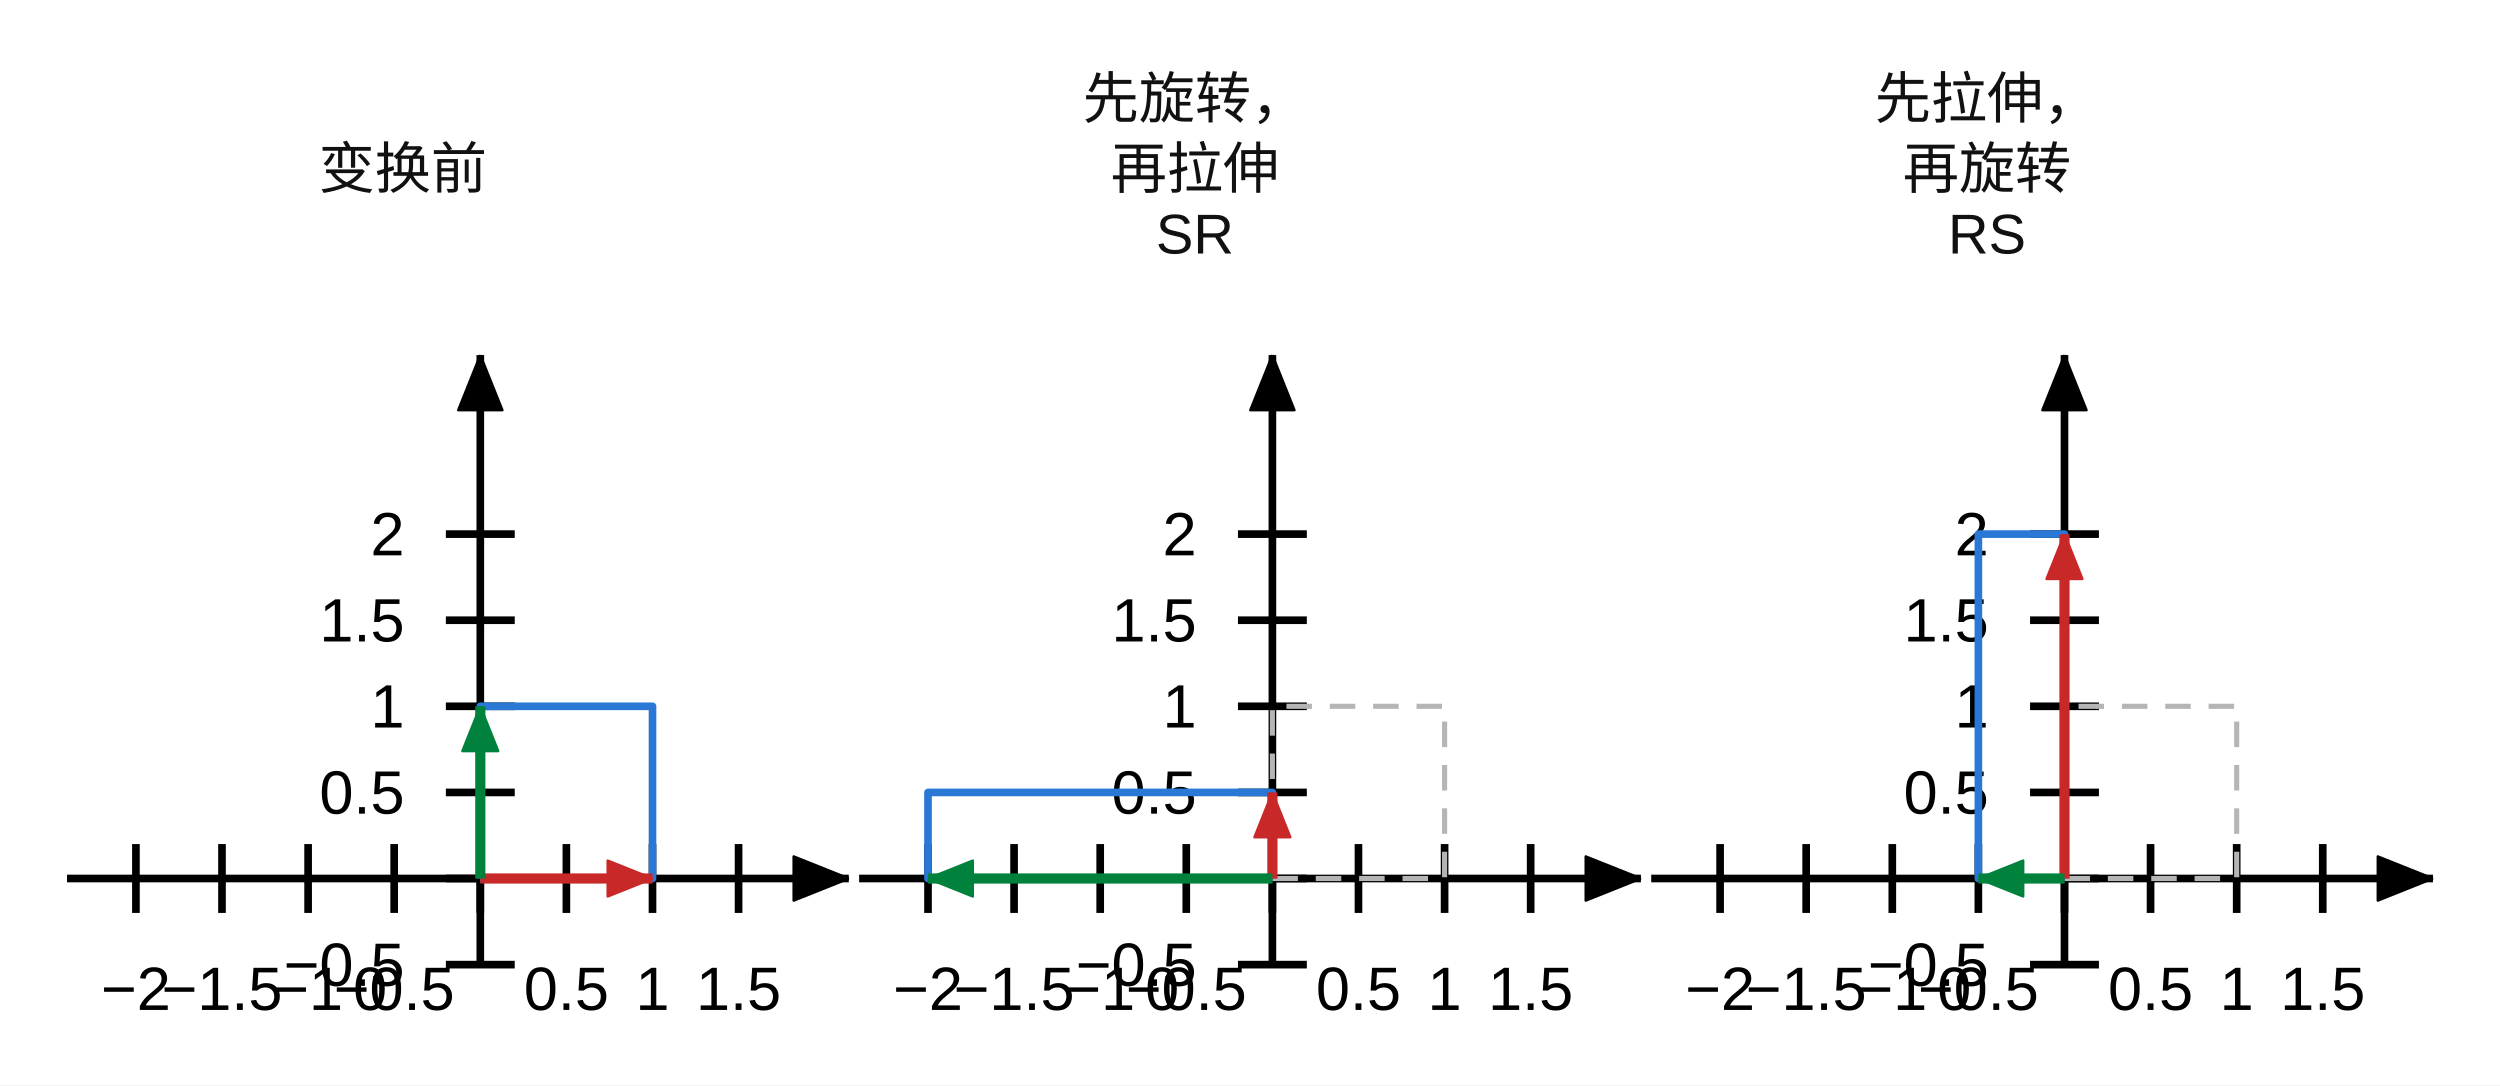
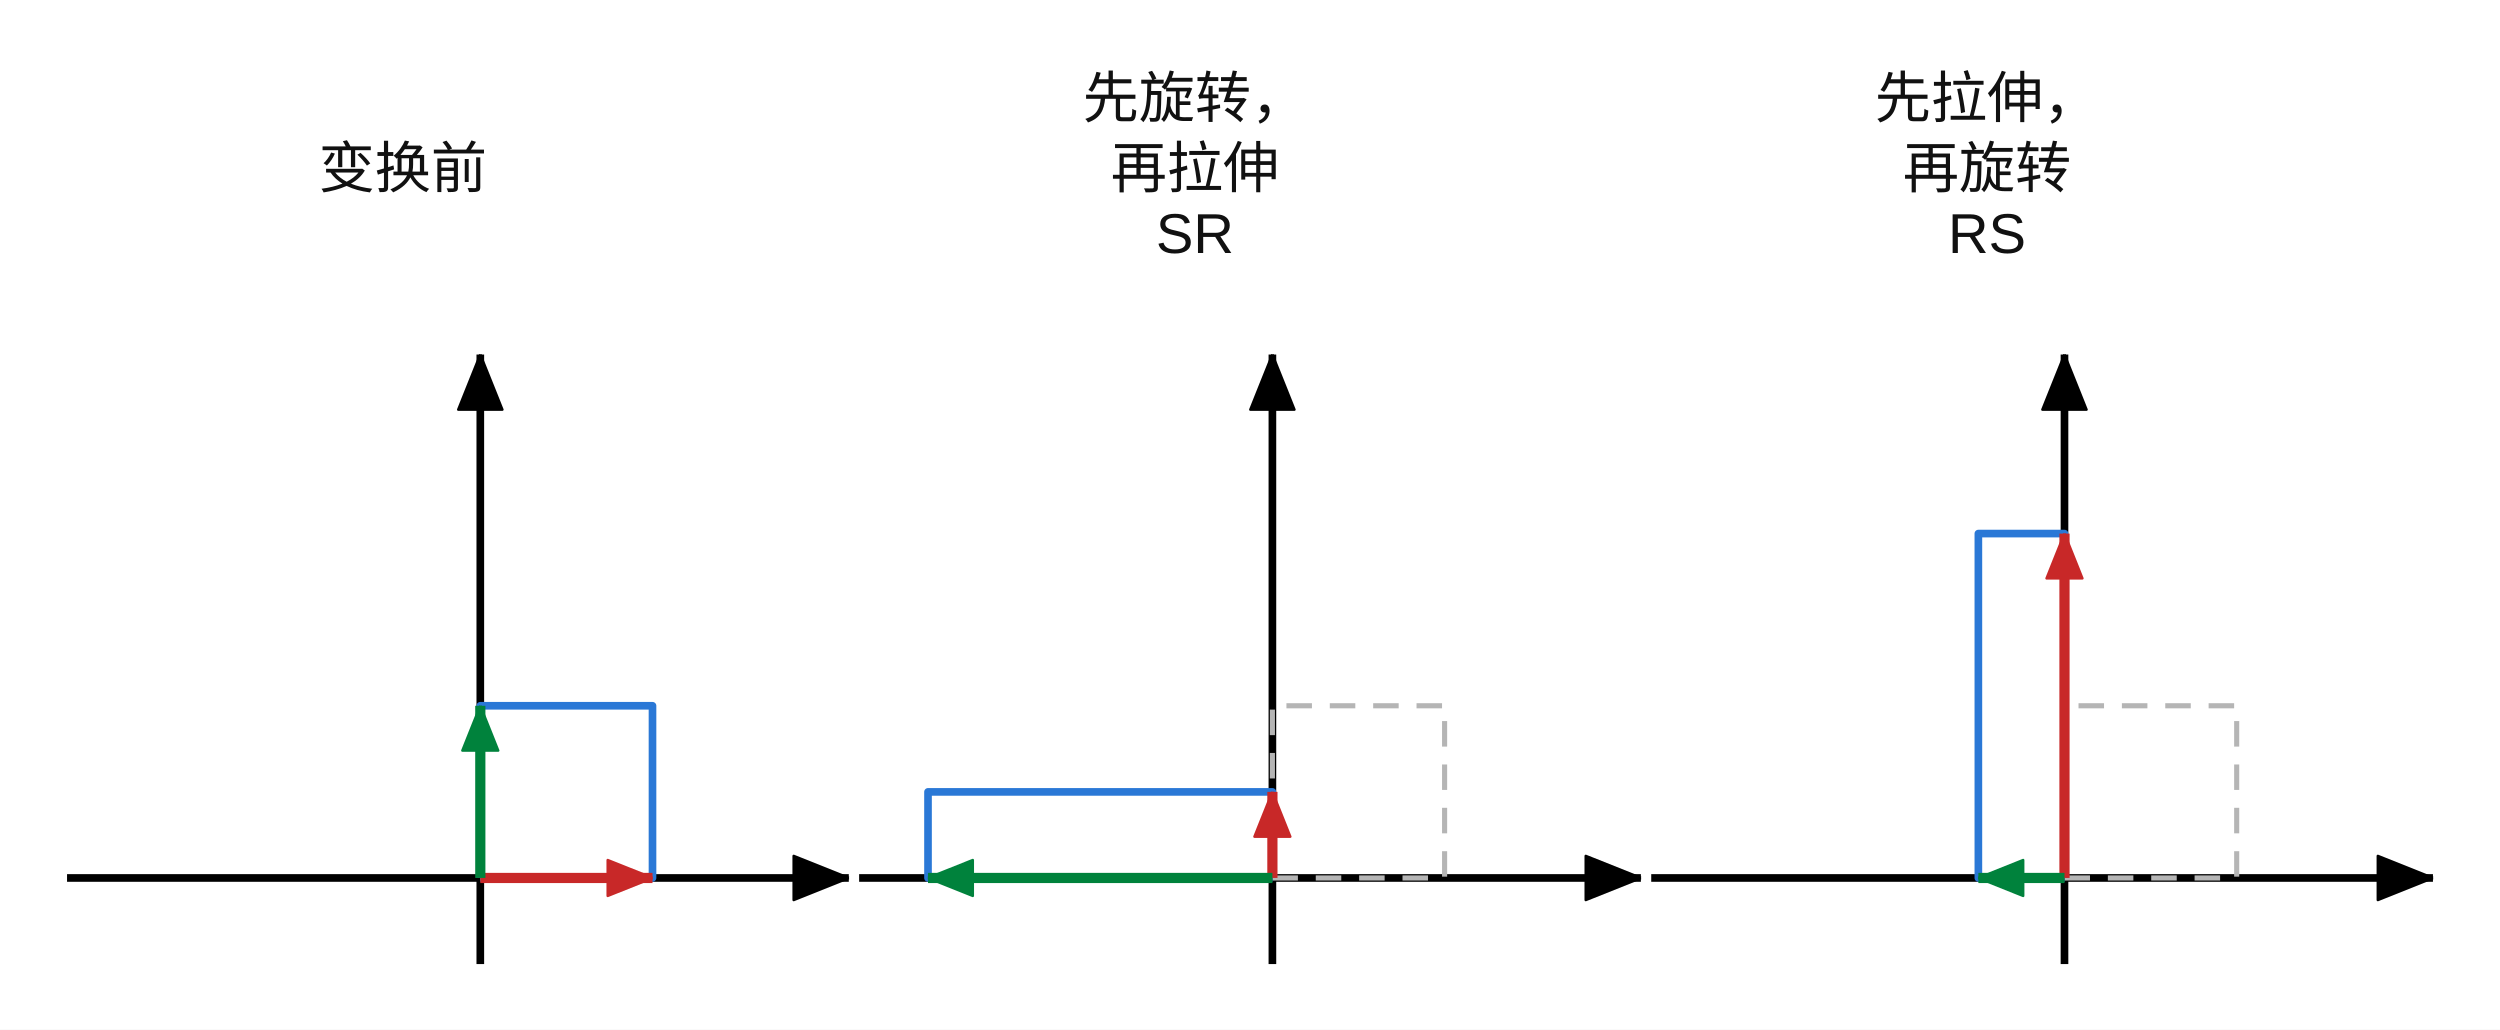
- <svg xmlns="http://www.w3.org/2000/svg" width="539" height="234" viewBox="491.6 313.745 980 425.454">
-   <rect x="491.6" y="313.745" width="980" height="425.454" fill="#ffffff" />
+ <svg xmlns="http://www.w3.org/2000/svg" width="539" height="222" viewBox="491.6 313.959 980 403.636">
+   <rect x="491.6" y="313.959" width="980" height="403.636" fill="#ffffff" />
  <path d="M517.88 658.12C620.03 658.12 722.18 658.12 824.33 658.12" fill="none" stroke="#000000" stroke-width="3" stroke-linejoin="round" stroke-linecap="butt" />
  <path d="M679.88 691.88C679.88 612.23 679.88 532.58 679.88 452.93" fill="none" stroke="#000000" stroke-width="3" stroke-linejoin="round" stroke-linecap="butt" />
  <path d="M824.33 658.12C817.12 655.25 809.93 652.37 802.73 649.49C802.73 655.25 802.73 661 802.73 666.76C809.93 663.88 817.12 661 824.33 658.12" fill="#000000" stroke="#000000" stroke-width="1" stroke-linejoin="round" stroke-linecap="butt" />
  <path d="M679.88 452.93C677 460.12 674.12 467.32 671.24 474.52C677 474.52 682.76 474.52 688.52 474.52C685.63 467.32 682.76 460.12 679.88 452.93" fill="#000000" stroke="#000000" stroke-width="1" stroke-linejoin="round" stroke-linecap="butt" />
-   <path d="M544.88 671.62C544.88 662.62 544.88 653.62 544.88 644.62" fill="none" stroke="#000000" stroke-width="3" stroke-linejoin="round" stroke-linecap="butt" />
-   <path d="M578.62 671.62C578.62 662.62 578.62 653.62 578.62 644.62" fill="none" stroke="#000000" stroke-width="3" stroke-linejoin="round" stroke-linecap="butt" />
-   <path d="M612.38 671.62C612.38 662.62 612.38 653.62 612.38 644.62" fill="none" stroke="#000000" stroke-width="3" stroke-linejoin="round" stroke-linecap="butt" />
-   <path d="M646.12 671.62C646.12 662.62 646.12 653.62 646.12 644.62" fill="none" stroke="#000000" stroke-width="3" stroke-linejoin="round" stroke-linecap="butt" />
-   <path d="M679.88 671.62C679.88 662.62 679.88 653.62 679.88 644.62" fill="none" stroke="#000000" stroke-width="3" stroke-linejoin="round" stroke-linecap="butt" />
-   <path d="M713.62 671.62C713.62 662.62 713.62 653.62 713.62 644.62" fill="none" stroke="#000000" stroke-width="3" stroke-linejoin="round" stroke-linecap="butt" />
-   <path d="M747.38 671.62C747.38 662.62 747.38 653.62 747.38 644.62" fill="none" stroke="#000000" stroke-width="3" stroke-linejoin="round" stroke-linecap="butt" />
-   <path d="M781.12 671.62C781.12 662.62 781.12 653.62 781.12 644.62" fill="none" stroke="#000000" stroke-width="3" stroke-linejoin="round" stroke-linecap="butt" />
-   <path d="M666.38 691.88C675.38 691.88 684.38 691.88 693.38 691.88" fill="none" stroke="#000000" stroke-width="3" stroke-linejoin="round" stroke-linecap="butt" />
-   <path d="M666.38 658.12C675.38 658.12 684.38 658.12 693.38 658.12" fill="none" stroke="#000000" stroke-width="3" stroke-linejoin="round" stroke-linecap="butt" />
-   <path d="M666.38 624.38C675.38 624.38 684.38 624.38 693.38 624.38" fill="none" stroke="#000000" stroke-width="3" stroke-linejoin="round" stroke-linecap="butt" />
-   <path d="M666.38 590.62C675.38 590.62 684.38 590.62 693.38 590.62" fill="none" stroke="#000000" stroke-width="3" stroke-linejoin="round" stroke-linecap="butt" />
-   <path d="M666.38 556.88C675.38 556.88 684.38 556.88 693.38 556.88" fill="none" stroke="#000000" stroke-width="3" stroke-linejoin="round" stroke-linecap="butt" />
-   <path d="M666.38 523.12C675.38 523.12 684.38 523.12 693.38 523.12" fill="none" stroke="#000000" stroke-width="3" stroke-linejoin="round" stroke-linecap="butt" />
-   <text x="544.88" y="701.33" font-size="24" font-family="Arial, Helvetica, 'Liberation Sans', 'Nimbus Sans', 'Noto Sans CJK SC', 'Microsoft YaHei', 'PingFang SC', sans-serif" fill="#000000" text-anchor="middle" dominant-baseline="central">−2</text>
-   <text x="578.62" y="701.33" font-size="24" font-family="Arial, Helvetica, 'Liberation Sans', 'Nimbus Sans', 'Noto Sans CJK SC', 'Microsoft YaHei', 'PingFang SC', sans-serif" fill="#000000" text-anchor="middle" dominant-baseline="central">−1.5</text>
-   <text x="612.38" y="701.33" font-size="24" font-family="Arial, Helvetica, 'Liberation Sans', 'Nimbus Sans', 'Noto Sans CJK SC', 'Microsoft YaHei', 'PingFang SC', sans-serif" fill="#000000" text-anchor="middle" dominant-baseline="central">−1</text>
-   <text x="646.12" y="701.33" font-size="24" font-family="Arial, Helvetica, 'Liberation Sans', 'Nimbus Sans', 'Noto Sans CJK SC', 'Microsoft YaHei', 'PingFang SC', sans-serif" fill="#000000" text-anchor="middle" dominant-baseline="central">−0.5</text>
-   <text x="713.62" y="701.33" font-size="24" font-family="Arial, Helvetica, 'Liberation Sans', 'Nimbus Sans', 'Noto Sans CJK SC', 'Microsoft YaHei', 'PingFang SC', sans-serif" fill="#000000" text-anchor="middle" dominant-baseline="central">0.5</text>
-   <text x="747.38" y="701.33" font-size="24" font-family="Arial, Helvetica, 'Liberation Sans', 'Nimbus Sans', 'Noto Sans CJK SC', 'Microsoft YaHei', 'PingFang SC', sans-serif" fill="#000000" text-anchor="middle" dominant-baseline="central">1</text>
-   <text x="781.12" y="701.33" font-size="24" font-family="Arial, Helvetica, 'Liberation Sans', 'Nimbus Sans', 'Noto Sans CJK SC', 'Microsoft YaHei', 'PingFang SC', sans-serif" fill="#000000" text-anchor="middle" dominant-baseline="central">1.5</text>
-   <text x="650.17" y="691.88" font-size="24" font-family="Arial, Helvetica, 'Liberation Sans', 'Nimbus Sans', 'Noto Sans CJK SC', 'Microsoft YaHei', 'PingFang SC', sans-serif" fill="#000000" text-anchor="end" dominant-baseline="central">−0.5</text>
-   <text x="650.17" y="624.38" font-size="24" font-family="Arial, Helvetica, 'Liberation Sans', 'Nimbus Sans', 'Noto Sans CJK SC', 'Microsoft YaHei', 'PingFang SC', sans-serif" fill="#000000" text-anchor="end" dominant-baseline="central">0.5</text>
-   <text x="650.17" y="590.62" font-size="24" font-family="Arial, Helvetica, 'Liberation Sans', 'Nimbus Sans', 'Noto Sans CJK SC', 'Microsoft YaHei', 'PingFang SC', sans-serif" fill="#000000" text-anchor="end" dominant-baseline="central">1</text>
-   <text x="650.17" y="556.88" font-size="24" font-family="Arial, Helvetica, 'Liberation Sans', 'Nimbus Sans', 'Noto Sans CJK SC', 'Microsoft YaHei', 'PingFang SC', sans-serif" fill="#000000" text-anchor="end" dominant-baseline="central">1.5</text>
-   <text x="650.17" y="523.12" font-size="24" font-family="Arial, Helvetica, 'Liberation Sans', 'Nimbus Sans', 'Noto Sans CJK SC', 'Microsoft YaHei', 'PingFang SC', sans-serif" fill="#000000" text-anchor="end" dominant-baseline="central">2</text>
-   <text x="636.68" y="701.33" font-size="24" font-family="Arial, Helvetica, 'Liberation Sans', 'Nimbus Sans', 'Noto Sans CJK SC', 'Microsoft YaHei', 'PingFang SC', sans-serif" fill="#000000" text-anchor="middle" dominant-baseline="central">0</text>
  <path d="M679.88 658.12C702.38 658.12 724.88 658.12 747.38 658.12C747.38 635.62 747.38 613.12 747.38 590.62C724.88 590.62 702.38 590.62 679.88 590.62C679.88 613.12 679.88 635.62 679.88 658.12" fill="none" stroke="#b5b5b5" stroke-width="2" stroke-dasharray="10 7" stroke-linejoin="round" stroke-linecap="butt" />
  <path d="M679.88 658.12C702.38 658.12 724.88 658.12 747.38 658.12C747.38 635.62 747.38 613.12 747.38 590.62C724.88 590.62 702.38 590.62 679.88 590.62C679.88 613.12 679.88 635.62 679.88 658.12" fill="none" stroke="#2a78d6" stroke-width="3" stroke-linejoin="round" stroke-linecap="butt" />
  <path d="M679.88 658.12C702.38 658.12 724.88 658.12 747.38 658.12" fill="none" stroke="#c82828" stroke-width="4" stroke-linejoin="round" stroke-linecap="butt" />
  <path d="M747.38 658.12C741.53 655.78 735.68 653.44 729.83 651.11C729.83 655.78 729.83 660.47 729.83 665.14C735.68 662.81 741.53 660.47 747.38 658.12" fill="#c82828" stroke="#c82828" stroke-width="1" stroke-linejoin="round" stroke-linecap="butt" />
  <path d="M679.88 658.12C679.88 635.62 679.88 613.12 679.88 590.62" fill="none" stroke="#00823c" stroke-width="4" stroke-linejoin="round" stroke-linecap="butt" />
  <path d="M679.88 590.62C677.54 596.48 675.2 602.33 672.86 608.17C677.54 608.17 682.22 608.17 686.89 608.17C684.56 602.33 682.22 596.48 679.88 590.62" fill="#00823c" stroke="#00823c" stroke-width="1" stroke-linejoin="round" stroke-linecap="butt" />
  <text x="649.5" y="378" font-size="22" font-family="Arial, Helvetica, 'Liberation Sans', 'Nimbus Sans', 'Noto Sans CJK SC', 'Microsoft YaHei', 'PingFang SC', sans-serif" fill="#111111" text-anchor="middle" dominant-baseline="central">变换前</text>
  <path d="M828.38 658.12C930.52 658.12 1032.67 658.12 1134.83 658.12" fill="none" stroke="#000000" stroke-width="3" stroke-linejoin="round" stroke-linecap="butt" />
  <path d="M990.38 691.88C990.38 612.23 990.38 532.58 990.38 452.93" fill="none" stroke="#000000" stroke-width="3" stroke-linejoin="round" stroke-linecap="butt" />
  <path d="M1134.83 658.12C1127.62 655.25 1120.42 652.37 1113.22 649.49C1113.22 655.25 1113.22 661 1113.22 666.76C1120.42 663.88 1127.62 661 1134.83 658.12" fill="#000000" stroke="#000000" stroke-width="1" stroke-linejoin="round" stroke-linecap="butt" />
  <path d="M990.38 452.93C987.5 460.12 984.62 467.32 981.74 474.52C987.5 474.52 993.25 474.52 999.01 474.52C996.13 467.32 993.25 460.12 990.38 452.93" fill="#000000" stroke="#000000" stroke-width="1" stroke-linejoin="round" stroke-linecap="butt" />
-   <path d="M855.38 671.62C855.38 662.62 855.38 653.62 855.38 644.62" fill="none" stroke="#000000" stroke-width="3" stroke-linejoin="round" stroke-linecap="butt" />
-   <path d="M889.12 671.62C889.12 662.62 889.12 653.62 889.12 644.62" fill="none" stroke="#000000" stroke-width="3" stroke-linejoin="round" stroke-linecap="butt" />
-   <path d="M922.88 671.62C922.88 662.62 922.88 653.62 922.88 644.62" fill="none" stroke="#000000" stroke-width="3" stroke-linejoin="round" stroke-linecap="butt" />
-   <path d="M956.62 671.62C956.62 662.62 956.62 653.62 956.62 644.62" fill="none" stroke="#000000" stroke-width="3" stroke-linejoin="round" stroke-linecap="butt" />
-   <path d="M990.38 671.62C990.38 662.62 990.38 653.62 990.38 644.62" fill="none" stroke="#000000" stroke-width="3" stroke-linejoin="round" stroke-linecap="butt" />
-   <path d="M1024.12 671.62C1024.12 662.62 1024.12 653.62 1024.12 644.62" fill="none" stroke="#000000" stroke-width="3" stroke-linejoin="round" stroke-linecap="butt" />
-   <path d="M1057.88 671.62C1057.88 662.62 1057.88 653.62 1057.88 644.62" fill="none" stroke="#000000" stroke-width="3" stroke-linejoin="round" stroke-linecap="butt" />
-   <path d="M1091.62 671.62C1091.62 662.62 1091.62 653.62 1091.62 644.62" fill="none" stroke="#000000" stroke-width="3" stroke-linejoin="round" stroke-linecap="butt" />
-   <path d="M976.88 691.88C985.88 691.88 994.88 691.88 1003.88 691.88" fill="none" stroke="#000000" stroke-width="3" stroke-linejoin="round" stroke-linecap="butt" />
-   <path d="M976.88 658.12C985.88 658.12 994.88 658.12 1003.88 658.12" fill="none" stroke="#000000" stroke-width="3" stroke-linejoin="round" stroke-linecap="butt" />
-   <path d="M976.88 624.38C985.88 624.38 994.88 624.38 1003.88 624.38" fill="none" stroke="#000000" stroke-width="3" stroke-linejoin="round" stroke-linecap="butt" />
-   <path d="M976.88 590.62C985.88 590.62 994.88 590.62 1003.88 590.62" fill="none" stroke="#000000" stroke-width="3" stroke-linejoin="round" stroke-linecap="butt" />
-   <path d="M976.88 556.88C985.88 556.88 994.88 556.88 1003.88 556.88" fill="none" stroke="#000000" stroke-width="3" stroke-linejoin="round" stroke-linecap="butt" />
-   <path d="M976.88 523.12C985.88 523.12 994.88 523.12 1003.88 523.12" fill="none" stroke="#000000" stroke-width="3" stroke-linejoin="round" stroke-linecap="butt" />
-   <text x="855.38" y="701.33" font-size="24" font-family="Arial, Helvetica, 'Liberation Sans', 'Nimbus Sans', 'Noto Sans CJK SC', 'Microsoft YaHei', 'PingFang SC', sans-serif" fill="#000000" text-anchor="middle" dominant-baseline="central">−2</text>
-   <text x="889.12" y="701.33" font-size="24" font-family="Arial, Helvetica, 'Liberation Sans', 'Nimbus Sans', 'Noto Sans CJK SC', 'Microsoft YaHei', 'PingFang SC', sans-serif" fill="#000000" text-anchor="middle" dominant-baseline="central">−1.5</text>
-   <text x="922.88" y="701.33" font-size="24" font-family="Arial, Helvetica, 'Liberation Sans', 'Nimbus Sans', 'Noto Sans CJK SC', 'Microsoft YaHei', 'PingFang SC', sans-serif" fill="#000000" text-anchor="middle" dominant-baseline="central">−1</text>
-   <text x="956.62" y="701.33" font-size="24" font-family="Arial, Helvetica, 'Liberation Sans', 'Nimbus Sans', 'Noto Sans CJK SC', 'Microsoft YaHei', 'PingFang SC', sans-serif" fill="#000000" text-anchor="middle" dominant-baseline="central">−0.5</text>
-   <text x="1024.12" y="701.33" font-size="24" font-family="Arial, Helvetica, 'Liberation Sans', 'Nimbus Sans', 'Noto Sans CJK SC', 'Microsoft YaHei', 'PingFang SC', sans-serif" fill="#000000" text-anchor="middle" dominant-baseline="central">0.5</text>
-   <text x="1057.88" y="701.33" font-size="24" font-family="Arial, Helvetica, 'Liberation Sans', 'Nimbus Sans', 'Noto Sans CJK SC', 'Microsoft YaHei', 'PingFang SC', sans-serif" fill="#000000" text-anchor="middle" dominant-baseline="central">1</text>
-   <text x="1091.62" y="701.33" font-size="24" font-family="Arial, Helvetica, 'Liberation Sans', 'Nimbus Sans', 'Noto Sans CJK SC', 'Microsoft YaHei', 'PingFang SC', sans-serif" fill="#000000" text-anchor="middle" dominant-baseline="central">1.5</text>
-   <text x="960.67" y="691.88" font-size="24" font-family="Arial, Helvetica, 'Liberation Sans', 'Nimbus Sans', 'Noto Sans CJK SC', 'Microsoft YaHei', 'PingFang SC', sans-serif" fill="#000000" text-anchor="end" dominant-baseline="central">−0.5</text>
-   <text x="960.67" y="624.38" font-size="24" font-family="Arial, Helvetica, 'Liberation Sans', 'Nimbus Sans', 'Noto Sans CJK SC', 'Microsoft YaHei', 'PingFang SC', sans-serif" fill="#000000" text-anchor="end" dominant-baseline="central">0.5</text>
-   <text x="960.67" y="590.62" font-size="24" font-family="Arial, Helvetica, 'Liberation Sans', 'Nimbus Sans', 'Noto Sans CJK SC', 'Microsoft YaHei', 'PingFang SC', sans-serif" fill="#000000" text-anchor="end" dominant-baseline="central">1</text>
-   <text x="960.67" y="556.88" font-size="24" font-family="Arial, Helvetica, 'Liberation Sans', 'Nimbus Sans', 'Noto Sans CJK SC', 'Microsoft YaHei', 'PingFang SC', sans-serif" fill="#000000" text-anchor="end" dominant-baseline="central">1.5</text>
-   <text x="960.67" y="523.12" font-size="24" font-family="Arial, Helvetica, 'Liberation Sans', 'Nimbus Sans', 'Noto Sans CJK SC', 'Microsoft YaHei', 'PingFang SC', sans-serif" fill="#000000" text-anchor="end" dominant-baseline="central">2</text>
-   <text x="947.17" y="701.33" font-size="24" font-family="Arial, Helvetica, 'Liberation Sans', 'Nimbus Sans', 'Noto Sans CJK SC', 'Microsoft YaHei', 'PingFang SC', sans-serif" fill="#000000" text-anchor="middle" dominant-baseline="central">0</text>
  <path d="M990.38 658.12C1012.88 658.12 1035.38 658.12 1057.88 658.12C1057.88 635.62 1057.88 613.12 1057.88 590.62C1035.38 590.62 1012.88 590.62 990.38 590.62C990.38 613.12 990.38 635.62 990.38 658.12" fill="none" stroke="#b5b5b5" stroke-width="2" stroke-dasharray="10 7" stroke-linejoin="round" stroke-linecap="butt" />
  <path d="M990.38 658.12C990.38 646.88 990.38 635.62 990.38 624.38C945.38 624.38 900.38 624.38 855.38 624.38C855.38 635.62 855.38 646.88 855.38 658.12C900.38 658.12 945.38 658.12 990.38 658.12" fill="none" stroke="#2a78d6" stroke-width="3" stroke-linejoin="round" stroke-linecap="butt" />
  <path d="M990.38 658.12C990.38 646.88 990.38 635.62 990.38 624.38" fill="none" stroke="#c82828" stroke-width="4" stroke-linejoin="round" stroke-linecap="butt" />
  <path d="M990.38 624.38C988.03 630.23 985.7 636.08 983.36 641.92C988.03 641.92 992.72 641.92 997.39 641.92C995.05 636.08 992.72 630.23 990.38 624.38" fill="#c82828" stroke="#c82828" stroke-width="1" stroke-linejoin="round" stroke-linecap="butt" />
  <path d="M990.38 658.12C945.38 658.12 900.38 658.12 855.38 658.12" fill="none" stroke="#00823c" stroke-width="4" stroke-linejoin="round" stroke-linecap="butt" />
  <path d="M855.38 658.12C861.23 660.47 867.08 662.81 872.92 665.14C872.92 660.47 872.92 655.78 872.92 651.11C867.08 653.44 861.23 655.78 855.38 658.12" fill="#00823c" stroke="#00823c" stroke-width="1" stroke-linejoin="round" stroke-linecap="butt" />
  <text x="960" y="350.5" font-size="22" font-family="Arial, Helvetica, 'Liberation Sans', 'Nimbus Sans', 'Noto Sans CJK SC', 'Microsoft YaHei', 'PingFang SC', sans-serif" fill="#111111" text-anchor="middle" dominant-baseline="central">先旋转，</text>
  <text x="960" y="378" font-size="22" font-family="Arial, Helvetica, 'Liberation Sans', 'Nimbus Sans', 'Noto Sans CJK SC', 'Microsoft YaHei', 'PingFang SC', sans-serif" fill="#111111" text-anchor="middle" dominant-baseline="central">再拉伸</text>
  <text x="960" y="405.5" font-size="22" font-family="Arial, Helvetica, 'Liberation Sans', 'Nimbus Sans', 'Noto Sans CJK SC', 'Microsoft YaHei', 'PingFang SC', sans-serif" fill="#111111" text-anchor="middle" dominant-baseline="central">SR</text>
  <path d="M1138.88 658.12C1241.03 658.12 1343.17 658.12 1445.32 658.12" fill="none" stroke="#000000" stroke-width="3" stroke-linejoin="round" stroke-linecap="butt" />
  <path d="M1300.88 691.88C1300.88 612.23 1300.88 532.58 1300.88 452.93" fill="none" stroke="#000000" stroke-width="3" stroke-linejoin="round" stroke-linecap="butt" />
  <path d="M1445.32 658.12C1438.12 655.25 1430.92 652.37 1423.72 649.49C1423.72 655.25 1423.72 661 1423.72 666.76C1430.92 663.88 1438.12 661 1445.32 658.12" fill="#000000" stroke="#000000" stroke-width="1" stroke-linejoin="round" stroke-linecap="butt" />
  <path d="M1300.88 452.93C1297.99 460.12 1295.12 467.32 1292.23 474.52C1297.99 474.52 1303.75 474.52 1309.51 474.52C1306.63 467.32 1303.75 460.12 1300.88 452.93" fill="#000000" stroke="#000000" stroke-width="1" stroke-linejoin="round" stroke-linecap="butt" />
-   <path d="M1165.88 671.62C1165.88 662.62 1165.88 653.62 1165.88 644.62" fill="none" stroke="#000000" stroke-width="3" stroke-linejoin="round" stroke-linecap="butt" />
-   <path d="M1199.62 671.62C1199.62 662.62 1199.62 653.62 1199.62 644.62" fill="none" stroke="#000000" stroke-width="3" stroke-linejoin="round" stroke-linecap="butt" />
-   <path d="M1233.38 671.62C1233.38 662.62 1233.38 653.62 1233.38 644.62" fill="none" stroke="#000000" stroke-width="3" stroke-linejoin="round" stroke-linecap="butt" />
-   <path d="M1267.12 671.62C1267.12 662.62 1267.12 653.62 1267.12 644.62" fill="none" stroke="#000000" stroke-width="3" stroke-linejoin="round" stroke-linecap="butt" />
-   <path d="M1300.88 671.62C1300.88 662.62 1300.88 653.62 1300.88 644.62" fill="none" stroke="#000000" stroke-width="3" stroke-linejoin="round" stroke-linecap="butt" />
-   <path d="M1334.62 671.62C1334.62 662.62 1334.62 653.62 1334.62 644.62" fill="none" stroke="#000000" stroke-width="3" stroke-linejoin="round" stroke-linecap="butt" />
-   <path d="M1368.38 671.62C1368.38 662.62 1368.38 653.62 1368.38 644.62" fill="none" stroke="#000000" stroke-width="3" stroke-linejoin="round" stroke-linecap="butt" />
-   <path d="M1402.12 671.62C1402.12 662.62 1402.12 653.62 1402.12 644.62" fill="none" stroke="#000000" stroke-width="3" stroke-linejoin="round" stroke-linecap="butt" />
-   <path d="M1287.38 691.88C1296.38 691.88 1305.38 691.88 1314.38 691.88" fill="none" stroke="#000000" stroke-width="3" stroke-linejoin="round" stroke-linecap="butt" />
-   <path d="M1287.38 658.12C1296.38 658.12 1305.38 658.12 1314.38 658.12" fill="none" stroke="#000000" stroke-width="3" stroke-linejoin="round" stroke-linecap="butt" />
-   <path d="M1287.38 624.38C1296.38 624.38 1305.38 624.38 1314.38 624.38" fill="none" stroke="#000000" stroke-width="3" stroke-linejoin="round" stroke-linecap="butt" />
-   <path d="M1287.38 590.62C1296.38 590.62 1305.38 590.62 1314.38 590.62" fill="none" stroke="#000000" stroke-width="3" stroke-linejoin="round" stroke-linecap="butt" />
-   <path d="M1287.38 556.88C1296.38 556.88 1305.38 556.88 1314.38 556.88" fill="none" stroke="#000000" stroke-width="3" stroke-linejoin="round" stroke-linecap="butt" />
-   <path d="M1287.38 523.12C1296.38 523.12 1305.38 523.12 1314.38 523.12" fill="none" stroke="#000000" stroke-width="3" stroke-linejoin="round" stroke-linecap="butt" />
-   <text x="1165.88" y="701.33" font-size="24" font-family="Arial, Helvetica, 'Liberation Sans', 'Nimbus Sans', 'Noto Sans CJK SC', 'Microsoft YaHei', 'PingFang SC', sans-serif" fill="#000000" text-anchor="middle" dominant-baseline="central">−2</text>
-   <text x="1199.62" y="701.33" font-size="24" font-family="Arial, Helvetica, 'Liberation Sans', 'Nimbus Sans', 'Noto Sans CJK SC', 'Microsoft YaHei', 'PingFang SC', sans-serif" fill="#000000" text-anchor="middle" dominant-baseline="central">−1.5</text>
-   <text x="1233.38" y="701.33" font-size="24" font-family="Arial, Helvetica, 'Liberation Sans', 'Nimbus Sans', 'Noto Sans CJK SC', 'Microsoft YaHei', 'PingFang SC', sans-serif" fill="#000000" text-anchor="middle" dominant-baseline="central">−1</text>
-   <text x="1267.12" y="701.33" font-size="24" font-family="Arial, Helvetica, 'Liberation Sans', 'Nimbus Sans', 'Noto Sans CJK SC', 'Microsoft YaHei', 'PingFang SC', sans-serif" fill="#000000" text-anchor="middle" dominant-baseline="central">−0.5</text>
-   <text x="1334.62" y="701.33" font-size="24" font-family="Arial, Helvetica, 'Liberation Sans', 'Nimbus Sans', 'Noto Sans CJK SC', 'Microsoft YaHei', 'PingFang SC', sans-serif" fill="#000000" text-anchor="middle" dominant-baseline="central">0.5</text>
-   <text x="1368.38" y="701.33" font-size="24" font-family="Arial, Helvetica, 'Liberation Sans', 'Nimbus Sans', 'Noto Sans CJK SC', 'Microsoft YaHei', 'PingFang SC', sans-serif" fill="#000000" text-anchor="middle" dominant-baseline="central">1</text>
-   <text x="1402.12" y="701.33" font-size="24" font-family="Arial, Helvetica, 'Liberation Sans', 'Nimbus Sans', 'Noto Sans CJK SC', 'Microsoft YaHei', 'PingFang SC', sans-serif" fill="#000000" text-anchor="middle" dominant-baseline="central">1.5</text>
-   <text x="1271.17" y="691.88" font-size="24" font-family="Arial, Helvetica, 'Liberation Sans', 'Nimbus Sans', 'Noto Sans CJK SC', 'Microsoft YaHei', 'PingFang SC', sans-serif" fill="#000000" text-anchor="end" dominant-baseline="central">−0.5</text>
-   <text x="1271.17" y="624.38" font-size="24" font-family="Arial, Helvetica, 'Liberation Sans', 'Nimbus Sans', 'Noto Sans CJK SC', 'Microsoft YaHei', 'PingFang SC', sans-serif" fill="#000000" text-anchor="end" dominant-baseline="central">0.5</text>
-   <text x="1271.17" y="590.62" font-size="24" font-family="Arial, Helvetica, 'Liberation Sans', 'Nimbus Sans', 'Noto Sans CJK SC', 'Microsoft YaHei', 'PingFang SC', sans-serif" fill="#000000" text-anchor="end" dominant-baseline="central">1</text>
-   <text x="1271.17" y="556.88" font-size="24" font-family="Arial, Helvetica, 'Liberation Sans', 'Nimbus Sans', 'Noto Sans CJK SC', 'Microsoft YaHei', 'PingFang SC', sans-serif" fill="#000000" text-anchor="end" dominant-baseline="central">1.5</text>
-   <text x="1271.17" y="523.12" font-size="24" font-family="Arial, Helvetica, 'Liberation Sans', 'Nimbus Sans', 'Noto Sans CJK SC', 'Microsoft YaHei', 'PingFang SC', sans-serif" fill="#000000" text-anchor="end" dominant-baseline="central">2</text>
-   <text x="1257.67" y="701.33" font-size="24" font-family="Arial, Helvetica, 'Liberation Sans', 'Nimbus Sans', 'Noto Sans CJK SC', 'Microsoft YaHei', 'PingFang SC', sans-serif" fill="#000000" text-anchor="middle" dominant-baseline="central">0</text>
  <path d="M1300.88 658.12C1323.38 658.12 1345.88 658.12 1368.38 658.12C1368.38 635.62 1368.38 613.12 1368.38 590.62C1345.88 590.62 1323.38 590.62 1300.88 590.62C1300.88 613.12 1300.88 635.62 1300.88 658.12" fill="none" stroke="#b5b5b5" stroke-width="2" stroke-dasharray="10 7" stroke-linejoin="round" stroke-linecap="butt" />
  <path d="M1300.88 658.12C1300.88 613.12 1300.88 568.12 1300.88 523.12C1289.62 523.12 1278.38 523.12 1267.12 523.12C1267.12 568.12 1267.12 613.12 1267.12 658.12C1278.38 658.12 1289.62 658.12 1300.88 658.12" fill="none" stroke="#2a78d6" stroke-width="3" stroke-linejoin="round" stroke-linecap="butt" />
  <path d="M1300.88 658.12C1300.88 613.12 1300.88 568.12 1300.88 523.12" fill="none" stroke="#c82828" stroke-width="4" stroke-linejoin="round" stroke-linecap="butt" />
  <path d="M1300.88 523.12C1298.53 528.98 1296.19 534.83 1293.86 540.67C1298.53 540.67 1303.21 540.67 1307.89 540.67C1305.56 534.83 1303.21 528.98 1300.88 523.12" fill="#c82828" stroke="#c82828" stroke-width="1" stroke-linejoin="round" stroke-linecap="butt" />
  <path d="M1300.88 658.12C1289.62 658.12 1278.38 658.12 1267.12 658.12" fill="none" stroke="#00823c" stroke-width="4" stroke-linejoin="round" stroke-linecap="butt" />
  <path d="M1267.12 658.12C1272.97 660.47 1278.82 662.81 1284.67 665.14C1284.67 660.47 1284.67 655.78 1284.67 651.11C1278.82 653.44 1272.97 655.78 1267.12 658.12" fill="#00823c" stroke="#00823c" stroke-width="1" stroke-linejoin="round" stroke-linecap="butt" />
  <text x="1270.5" y="350.5" font-size="22" font-family="Arial, Helvetica, 'Liberation Sans', 'Nimbus Sans', 'Noto Sans CJK SC', 'Microsoft YaHei', 'PingFang SC', sans-serif" fill="#111111" text-anchor="middle" dominant-baseline="central">先拉伸，</text>
  <text x="1270.5" y="378" font-size="22" font-family="Arial, Helvetica, 'Liberation Sans', 'Nimbus Sans', 'Noto Sans CJK SC', 'Microsoft YaHei', 'PingFang SC', sans-serif" fill="#111111" text-anchor="middle" dominant-baseline="central">再旋转</text>
  <text x="1270.5" y="405.5" font-size="22" font-family="Arial, Helvetica, 'Liberation Sans', 'Nimbus Sans', 'Noto Sans CJK SC', 'Microsoft YaHei', 'PingFang SC', sans-serif" fill="#111111" text-anchor="middle" dominant-baseline="central">RS</text>
</svg>
